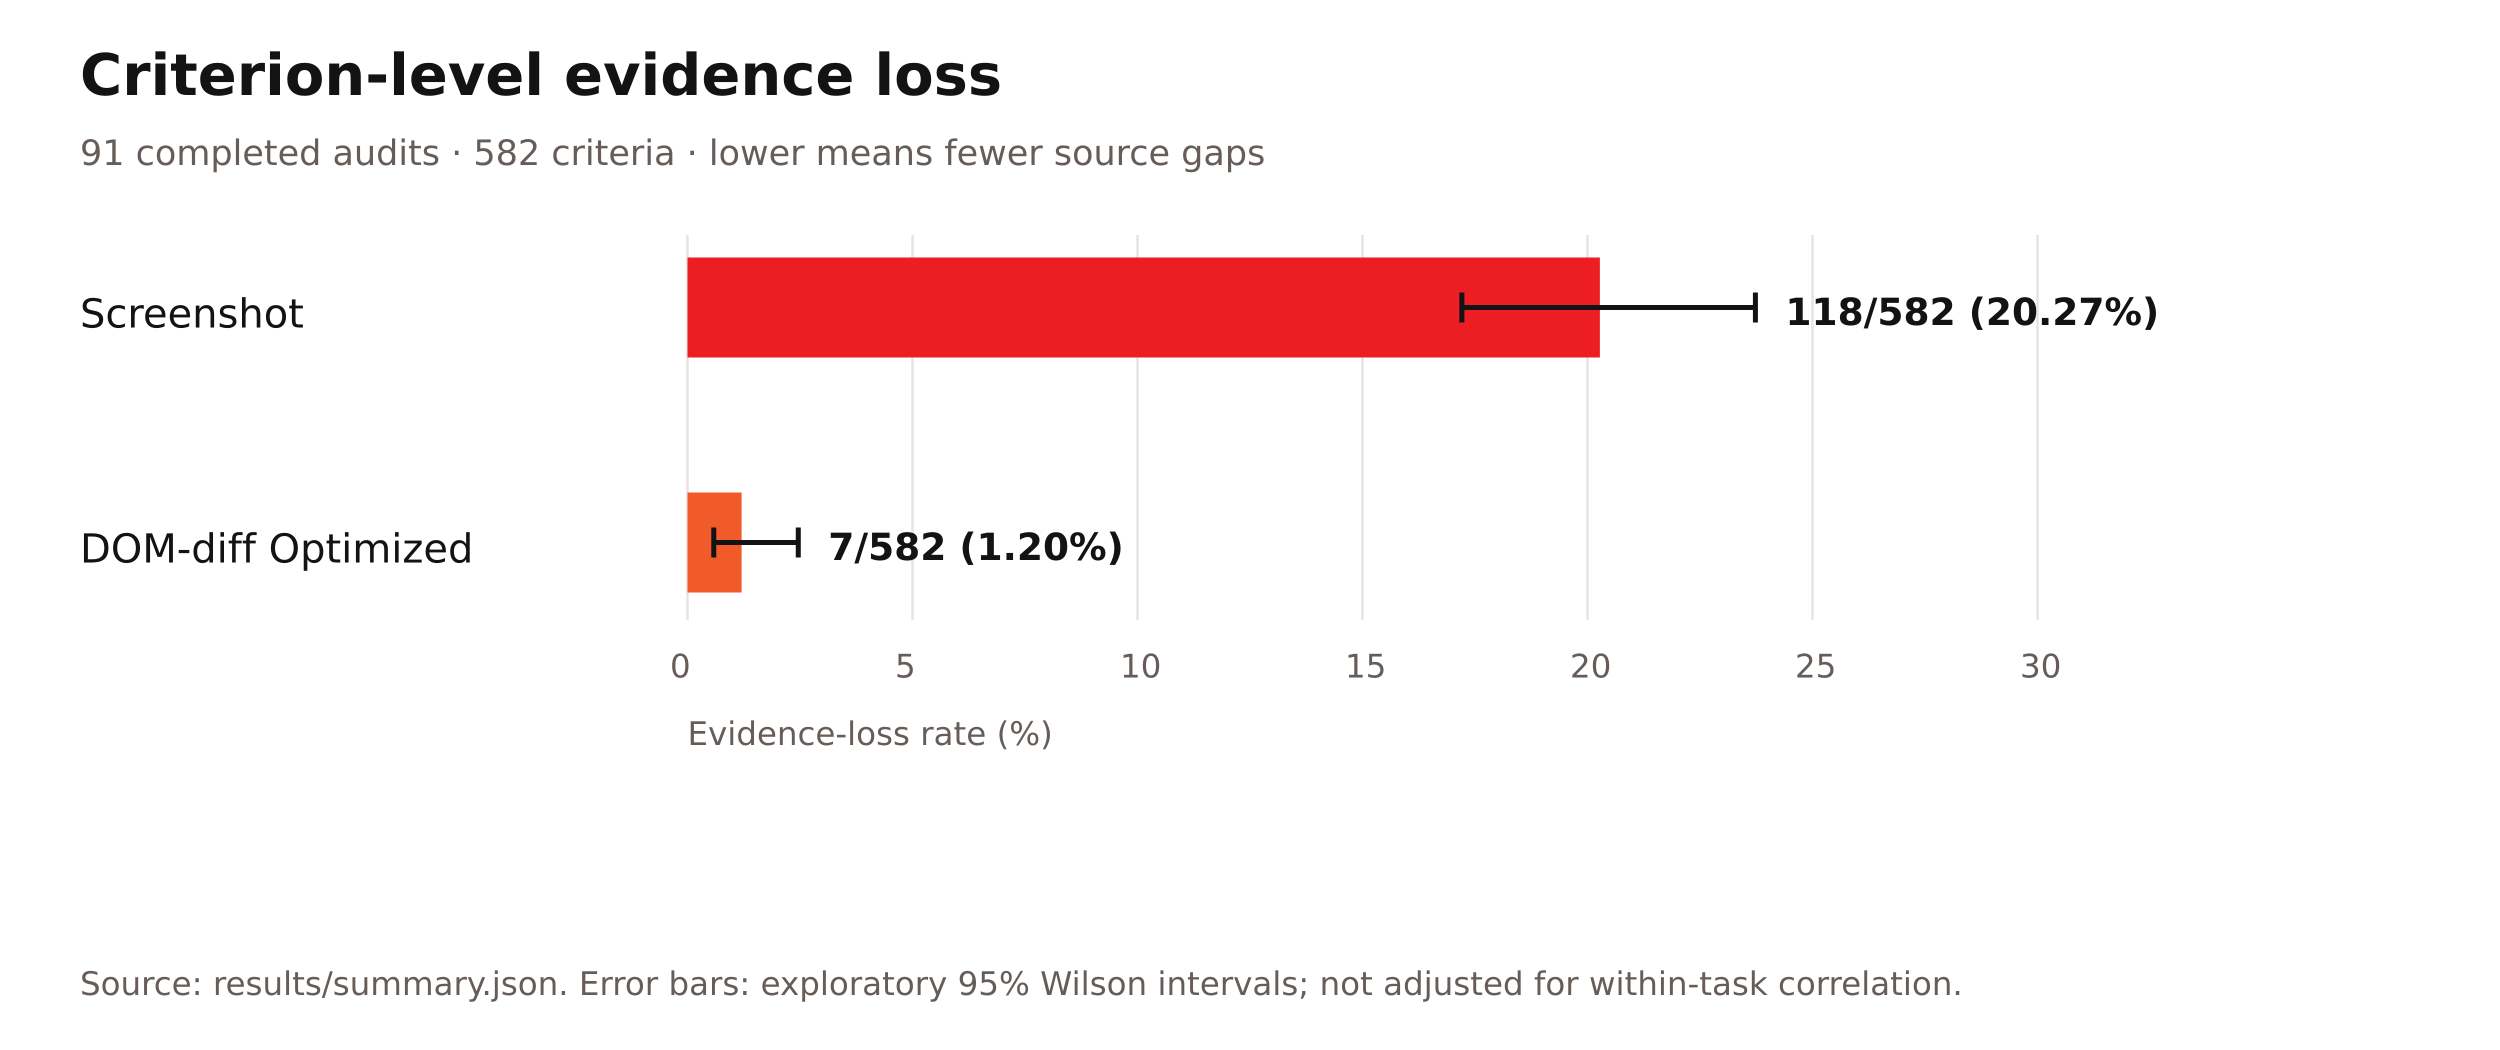
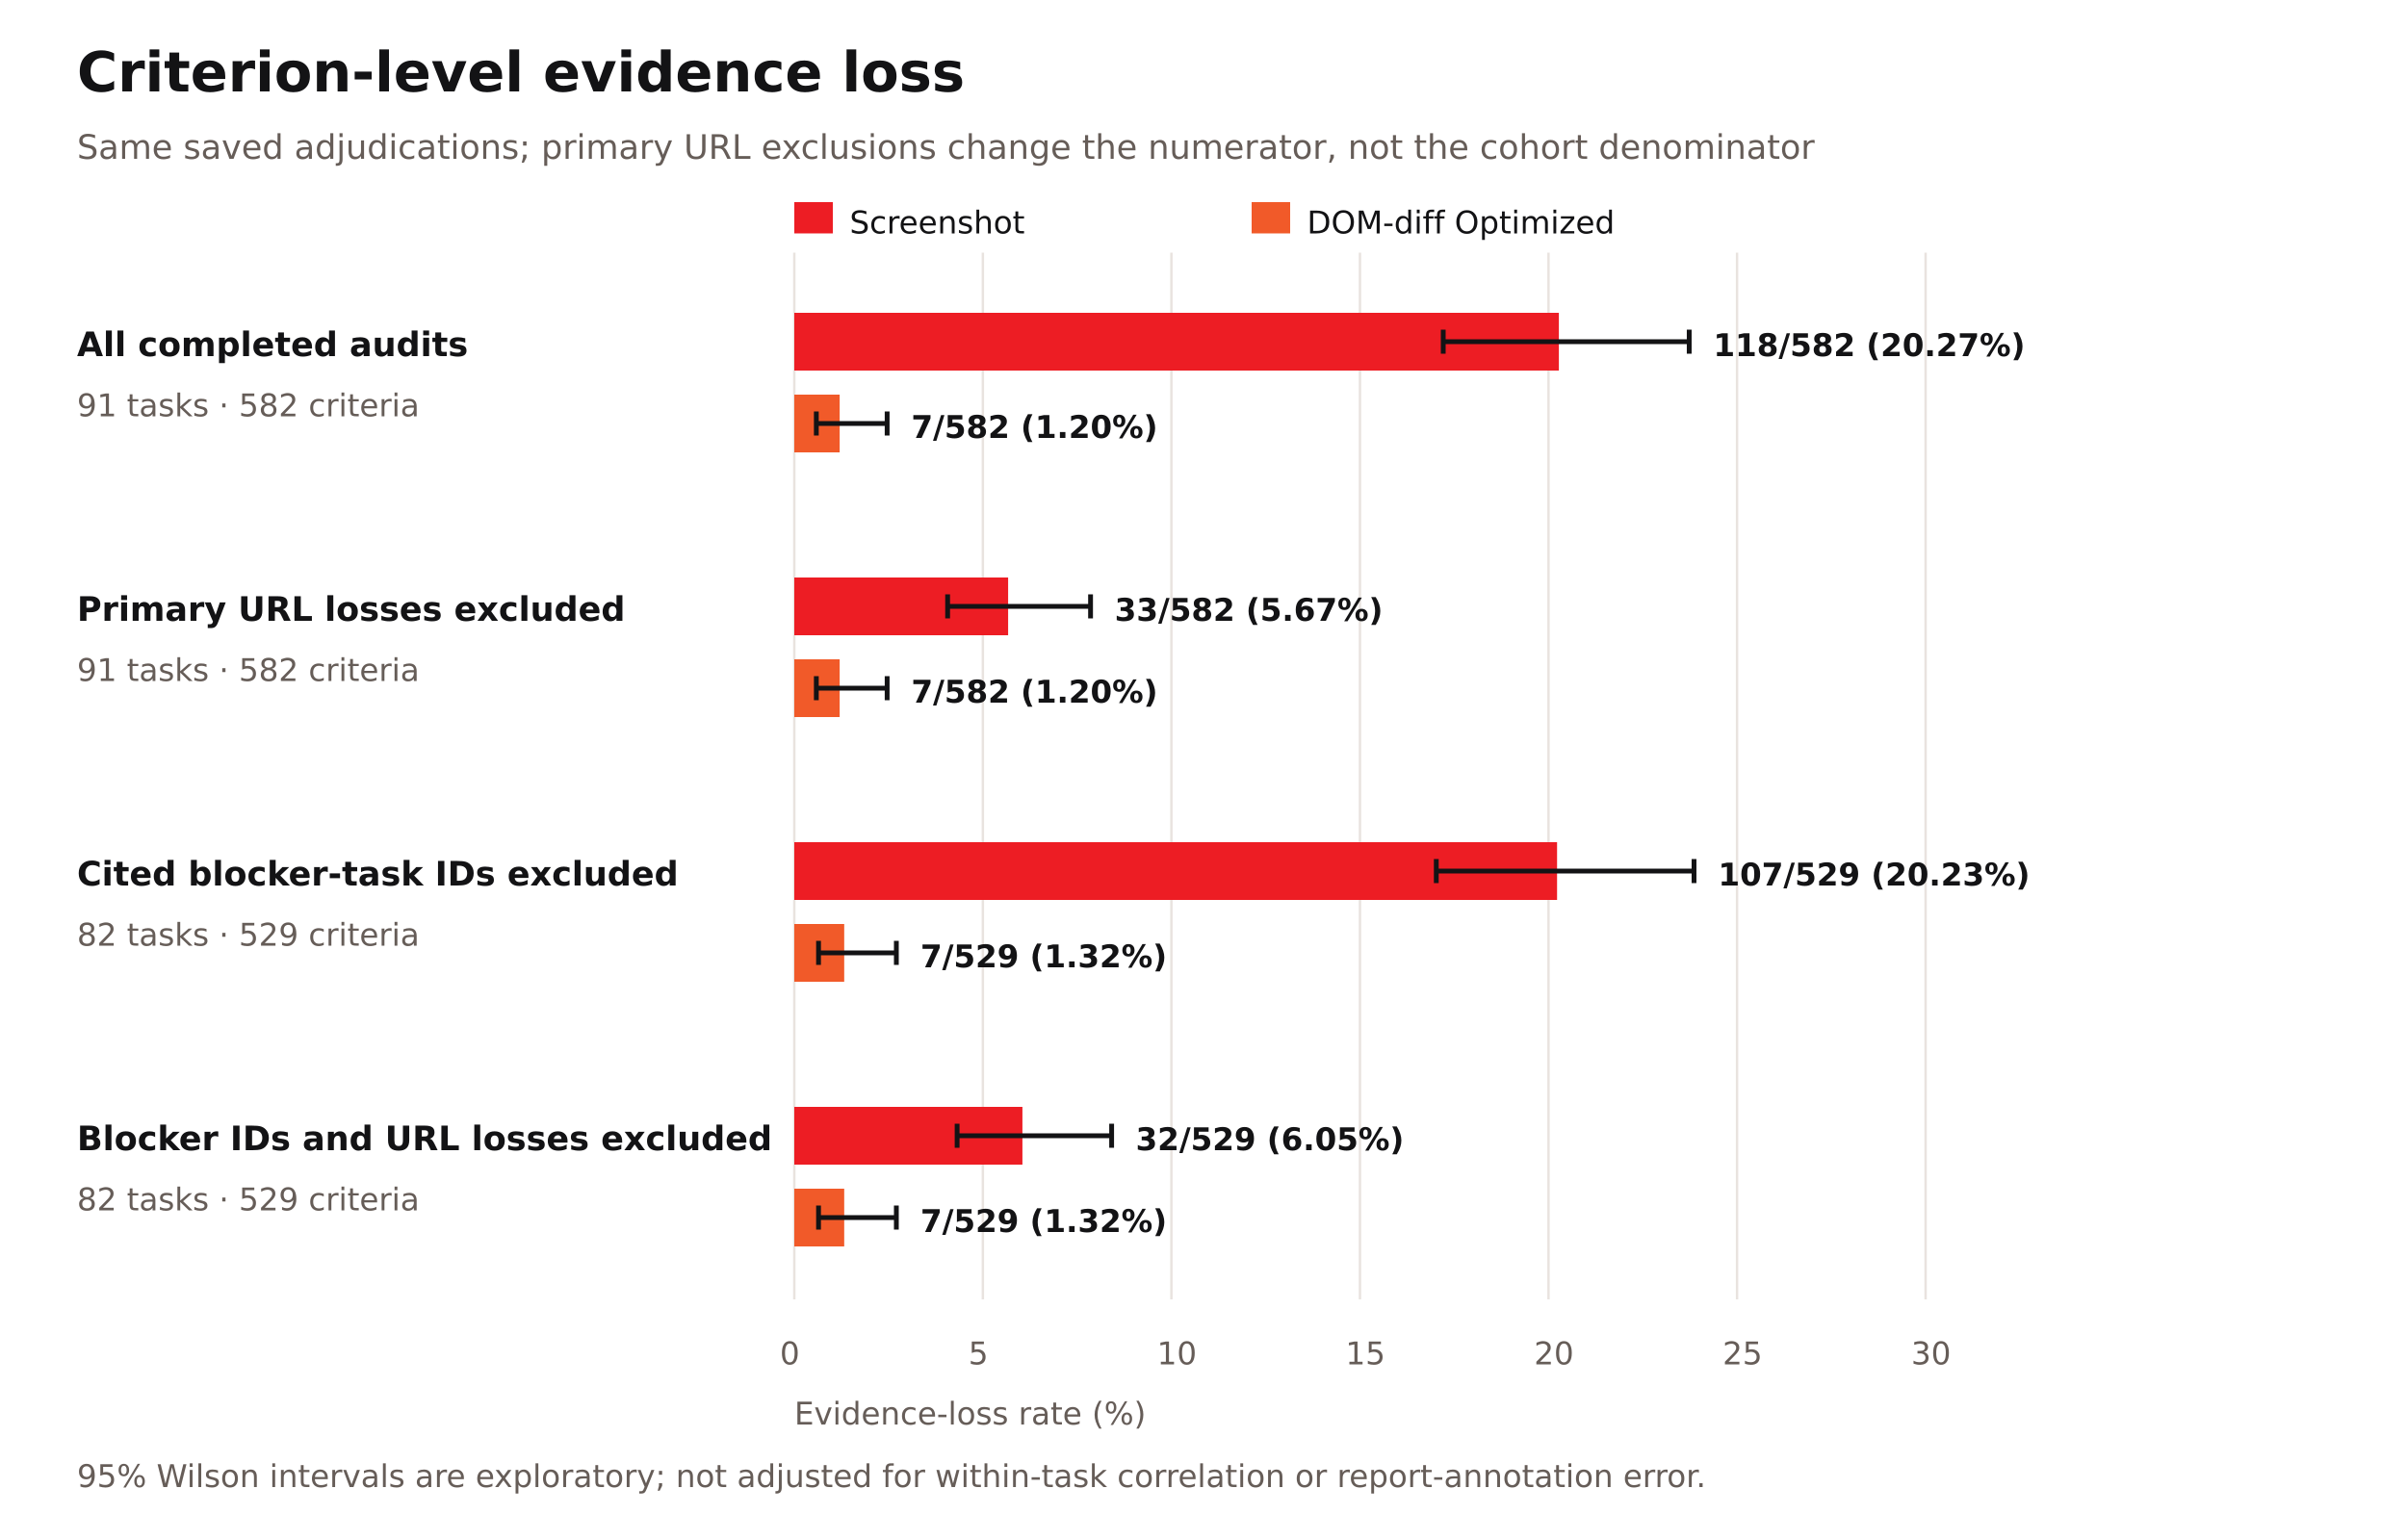
- <svg xmlns="http://www.w3.org/2000/svg" width="1000" height="420" viewBox="0 0 1000 420" role="img" aria-labelledby="title desc">
-   <rect width="1000" height="420" fill="white" />
+ <svg xmlns="http://www.w3.org/2000/svg" width="1000" height="640" viewBox="0 0 1000 640" role="img" aria-labelledby="title desc">
+   <rect width="1000" height="640" fill="white" />
  <text x="32.00" y="38.00" font-family="DejaVu Sans, Arial, sans-serif" font-size="23" font-weight="700" fill="#131315">Criterion-level evidence loss</text>
-   <text x="32.00" y="66.00" font-family="DejaVu Sans, Arial, sans-serif" font-size="14" font-weight="400" fill="#665D58">91 completed audits · 582 criteria · lower means fewer source gaps</text>
-   <line x1="275.000" y1="94.000" x2="275.000" y2="248.000" stroke="#E9E3DF" stroke-width="1" />
-   <text x="268.00" y="271.00" font-family="DejaVu Sans, Arial, sans-serif" font-size="13" font-weight="400" fill="#665D58">0</text>
-   <line x1="365.000" y1="94.000" x2="365.000" y2="248.000" stroke="#E9E3DF" stroke-width="1" />
-   <text x="358.00" y="271.00" font-family="DejaVu Sans, Arial, sans-serif" font-size="13" font-weight="400" fill="#665D58">5</text>
-   <line x1="455.000" y1="94.000" x2="455.000" y2="248.000" stroke="#E9E3DF" stroke-width="1" />
-   <text x="448.00" y="271.00" font-family="DejaVu Sans, Arial, sans-serif" font-size="13" font-weight="400" fill="#665D58">10</text>
-   <line x1="545.000" y1="94.000" x2="545.000" y2="248.000" stroke="#E9E3DF" stroke-width="1" />
-   <text x="538.00" y="271.00" font-family="DejaVu Sans, Arial, sans-serif" font-size="13" font-weight="400" fill="#665D58">15</text>
-   <line x1="635.000" y1="94.000" x2="635.000" y2="248.000" stroke="#E9E3DF" stroke-width="1" />
-   <text x="628.00" y="271.00" font-family="DejaVu Sans, Arial, sans-serif" font-size="13" font-weight="400" fill="#665D58">20</text>
-   <line x1="725.000" y1="94.000" x2="725.000" y2="248.000" stroke="#E9E3DF" stroke-width="1" />
-   <text x="718.00" y="271.00" font-family="DejaVu Sans, Arial, sans-serif" font-size="13" font-weight="400" fill="#665D58">25</text>
-   <line x1="815.000" y1="94.000" x2="815.000" y2="248.000" stroke="#E9E3DF" stroke-width="1" />
-   <text x="808.00" y="271.00" font-family="DejaVu Sans, Arial, sans-serif" font-size="13" font-weight="400" fill="#665D58">30</text>
-   <text x="32.00" y="131.00" font-family="DejaVu Sans, Arial, sans-serif" font-size="16" font-weight="400" fill="#131315">Screenshot</text>
-   <rect x="275.000" y="103.000" width="364.948" height="40.000" fill="#ED1D24" />
-   <line x1="584.750" y1="123.000" x2="702.164" y2="123.000" stroke="#131315" stroke-width="2" />
-   <line x1="584.750" y1="117.000" x2="584.750" y2="129.000" stroke="#131315" stroke-width="2" />
-   <line x1="702.164" y1="117.000" x2="702.164" y2="129.000" stroke="#131315" stroke-width="2" />
-   <text x="714.16" y="130.00" font-family="DejaVu Sans, Arial, sans-serif" font-size="15" font-weight="700" fill="#131315">118/582 (20.27%)</text>
-   <text x="32.00" y="225.00" font-family="DejaVu Sans, Arial, sans-serif" font-size="16" font-weight="400" fill="#131315">DOM-diff Optimized</text>
-   <rect x="275.000" y="197.000" width="21.649" height="40.000" fill="#F15A29" />
-   <line x1="285.508" y1="217.000" x2="319.310" y2="217.000" stroke="#131315" stroke-width="2" />
-   <line x1="285.508" y1="211.000" x2="285.508" y2="223.000" stroke="#131315" stroke-width="2" />
-   <line x1="319.310" y1="211.000" x2="319.310" y2="223.000" stroke="#131315" stroke-width="2" />
-   <text x="331.31" y="224.00" font-family="DejaVu Sans, Arial, sans-serif" font-size="15" font-weight="700" fill="#131315">7/582 (1.20%)</text>
-   <text x="275.00" y="298.00" font-family="DejaVu Sans, Arial, sans-serif" font-size="13" font-weight="400" fill="#665D58">Evidence-loss rate (%)</text>
-   <text x="32.00" y="398.00" font-family="DejaVu Sans, Arial, sans-serif" font-size="13" font-weight="400" fill="#665D58">Source: results/summary.json. Error bars: exploratory 95% Wilson intervals; not adjusted for within-task correlation.</text>
+   <text x="32.00" y="66.00" font-family="DejaVu Sans, Arial, sans-serif" font-size="14" font-weight="400" fill="#665D58">Same saved adjudications; primary URL exclusions change the numerator, not the cohort denominator</text>
+   <line x1="330.000" y1="105.000" x2="330.000" y2="540.000" stroke="#E9E3DF" stroke-width="1" />
+   <text x="324.00" y="567.00" font-family="DejaVu Sans, Arial, sans-serif" font-size="13" font-weight="400" fill="#665D58">0</text>
+   <line x1="408.333" y1="105.000" x2="408.333" y2="540.000" stroke="#E9E3DF" stroke-width="1" />
+   <text x="402.33" y="567.00" font-family="DejaVu Sans, Arial, sans-serif" font-size="13" font-weight="400" fill="#665D58">5</text>
+   <line x1="486.667" y1="105.000" x2="486.667" y2="540.000" stroke="#E9E3DF" stroke-width="1" />
+   <text x="480.67" y="567.00" font-family="DejaVu Sans, Arial, sans-serif" font-size="13" font-weight="400" fill="#665D58">10</text>
+   <line x1="565.000" y1="105.000" x2="565.000" y2="540.000" stroke="#E9E3DF" stroke-width="1" />
+   <text x="559.00" y="567.00" font-family="DejaVu Sans, Arial, sans-serif" font-size="13" font-weight="400" fill="#665D58">15</text>
+   <line x1="643.333" y1="105.000" x2="643.333" y2="540.000" stroke="#E9E3DF" stroke-width="1" />
+   <text x="637.33" y="567.00" font-family="DejaVu Sans, Arial, sans-serif" font-size="13" font-weight="400" fill="#665D58">20</text>
+   <line x1="721.667" y1="105.000" x2="721.667" y2="540.000" stroke="#E9E3DF" stroke-width="1" />
+   <text x="715.67" y="567.00" font-family="DejaVu Sans, Arial, sans-serif" font-size="13" font-weight="400" fill="#665D58">25</text>
+   <line x1="800.000" y1="105.000" x2="800.000" y2="540.000" stroke="#E9E3DF" stroke-width="1" />
+   <text x="794.00" y="567.00" font-family="DejaVu Sans, Arial, sans-serif" font-size="13" font-weight="400" fill="#665D58">30</text>
+   <rect x="330.000" y="84.000" width="16.000" height="13.000" fill="#ED1D24" />
+   <text x="353.00" y="97.00" font-family="DejaVu Sans, Arial, sans-serif" font-size="13" font-weight="400" fill="#131315">Screenshot</text>
+   <rect x="520.000" y="84.000" width="16.000" height="13.000" fill="#F15A29" />
+   <text x="543.00" y="97.00" font-family="DejaVu Sans, Arial, sans-serif" font-size="13" font-weight="400" fill="#131315">DOM-diff Optimized</text>
+   <text x="32.00" y="148.00" font-family="DejaVu Sans, Arial, sans-serif" font-size="14" font-weight="700" fill="#131315">All completed audits</text>
+   <text x="32.00" y="173.00" font-family="DejaVu Sans, Arial, sans-serif" font-size="13" font-weight="400" fill="#665D58">91 tasks · 582 criteria</text>
+   <rect x="330.000" y="130.000" width="317.640" height="24.000" fill="#ED1D24" />
+   <line x1="599.597" y1="142.000" x2="701.791" y2="142.000" stroke="#131315" stroke-width="2" />
+   <line x1="599.597" y1="137.000" x2="599.597" y2="147.000" stroke="#131315" stroke-width="2" />
+   <line x1="701.791" y1="137.000" x2="701.791" y2="147.000" stroke="#131315" stroke-width="2" />
+   <text x="711.79" y="148.00" font-family="DejaVu Sans, Arial, sans-serif" font-size="13" font-weight="700" fill="#131315">118/582 (20.27%)</text>
+   <rect x="330.000" y="164.000" width="18.843" height="24.000" fill="#F15A29" />
+   <line x1="339.146" y1="176.000" x2="368.566" y2="176.000" stroke="#131315" stroke-width="2" />
+   <line x1="339.146" y1="171.000" x2="339.146" y2="181.000" stroke="#131315" stroke-width="2" />
+   <line x1="368.566" y1="171.000" x2="368.566" y2="181.000" stroke="#131315" stroke-width="2" />
+   <text x="378.57" y="182.00" font-family="DejaVu Sans, Arial, sans-serif" font-size="13" font-weight="700" fill="#131315">7/582 (1.20%)</text>
+   <text x="32.00" y="258.00" font-family="DejaVu Sans, Arial, sans-serif" font-size="14" font-weight="700" fill="#131315">Primary URL losses excluded</text>
+   <text x="32.00" y="283.00" font-family="DejaVu Sans, Arial, sans-serif" font-size="13" font-weight="400" fill="#665D58">91 tasks · 582 criteria</text>
+   <rect x="330.000" y="240.000" width="88.832" height="24.000" fill="#ED1D24" />
+   <line x1="393.694" y1="252.000" x2="453.077" y2="252.000" stroke="#131315" stroke-width="2" />
+   <line x1="393.694" y1="247.000" x2="393.694" y2="257.000" stroke="#131315" stroke-width="2" />
+   <line x1="453.077" y1="247.000" x2="453.077" y2="257.000" stroke="#131315" stroke-width="2" />
+   <text x="463.08" y="258.00" font-family="DejaVu Sans, Arial, sans-serif" font-size="13" font-weight="700" fill="#131315">33/582 (5.67%)</text>
+   <rect x="330.000" y="274.000" width="18.843" height="24.000" fill="#F15A29" />
+   <line x1="339.146" y1="286.000" x2="368.566" y2="286.000" stroke="#131315" stroke-width="2" />
+   <line x1="339.146" y1="281.000" x2="339.146" y2="291.000" stroke="#131315" stroke-width="2" />
+   <line x1="368.566" y1="281.000" x2="368.566" y2="291.000" stroke="#131315" stroke-width="2" />
+   <text x="378.57" y="292.00" font-family="DejaVu Sans, Arial, sans-serif" font-size="13" font-weight="700" fill="#131315">7/582 (1.20%)</text>
+   <text x="32.00" y="368.00" font-family="DejaVu Sans, Arial, sans-serif" font-size="14" font-weight="700" fill="#131315">Cited blocker-task IDs excluded</text>
+   <text x="32.00" y="393.00" font-family="DejaVu Sans, Arial, sans-serif" font-size="13" font-weight="400" fill="#665D58">82 tasks · 529 criteria</text>
+   <rect x="330.000" y="350.000" width="316.887" height="24.000" fill="#ED1D24" />
+   <line x1="596.709" y1="362.000" x2="703.791" y2="362.000" stroke="#131315" stroke-width="2" />
+   <line x1="596.709" y1="357.000" x2="596.709" y2="367.000" stroke="#131315" stroke-width="2" />
+   <line x1="703.791" y1="357.000" x2="703.791" y2="367.000" stroke="#131315" stroke-width="2" />
+   <text x="713.79" y="368.00" font-family="DejaVu Sans, Arial, sans-serif" font-size="13" font-weight="700" fill="#131315">107/529 (20.23%)</text>
+   <rect x="330.000" y="384.000" width="20.731" height="24.000" fill="#F15A29" />
+   <line x1="340.065" y1="396.000" x2="372.393" y2="396.000" stroke="#131315" stroke-width="2" />
+   <line x1="340.065" y1="391.000" x2="340.065" y2="401.000" stroke="#131315" stroke-width="2" />
+   <line x1="372.393" y1="391.000" x2="372.393" y2="401.000" stroke="#131315" stroke-width="2" />
+   <text x="382.39" y="402.00" font-family="DejaVu Sans, Arial, sans-serif" font-size="13" font-weight="700" fill="#131315">7/529 (1.32%)</text>
+   <text x="32.00" y="478.00" font-family="DejaVu Sans, Arial, sans-serif" font-size="14" font-weight="700" fill="#131315">Blocker IDs and URL losses excluded</text>
+   <text x="32.00" y="503.00" font-family="DejaVu Sans, Arial, sans-serif" font-size="13" font-weight="400" fill="#665D58">82 tasks · 529 criteria</text>
+   <rect x="330.000" y="460.000" width="94.770" height="24.000" fill="#ED1D24" />
+   <line x1="397.636" y1="472.000" x2="461.833" y2="472.000" stroke="#131315" stroke-width="2" />
+   <line x1="397.636" y1="467.000" x2="397.636" y2="477.000" stroke="#131315" stroke-width="2" />
+   <line x1="461.833" y1="467.000" x2="461.833" y2="477.000" stroke="#131315" stroke-width="2" />
+   <text x="471.83" y="478.00" font-family="DejaVu Sans, Arial, sans-serif" font-size="13" font-weight="700" fill="#131315">32/529 (6.05%)</text>
+   <rect x="330.000" y="494.000" width="20.731" height="24.000" fill="#F15A29" />
+   <line x1="340.065" y1="506.000" x2="372.393" y2="506.000" stroke="#131315" stroke-width="2" />
+   <line x1="340.065" y1="501.000" x2="340.065" y2="511.000" stroke="#131315" stroke-width="2" />
+   <line x1="372.393" y1="501.000" x2="372.393" y2="511.000" stroke="#131315" stroke-width="2" />
+   <text x="382.39" y="512.00" font-family="DejaVu Sans, Arial, sans-serif" font-size="13" font-weight="700" fill="#131315">7/529 (1.32%)</text>
+   <text x="330.00" y="592.00" font-family="DejaVu Sans, Arial, sans-serif" font-size="13" font-weight="400" fill="#665D58">Evidence-loss rate (%)</text>
+   <text x="32.00" y="618.00" font-family="DejaVu Sans, Arial, sans-serif" font-size="13" font-weight="400" fill="#665D58">95% Wilson intervals are exploratory; not adjusted for within-task correlation or report-annotation error.</text>
</svg>
